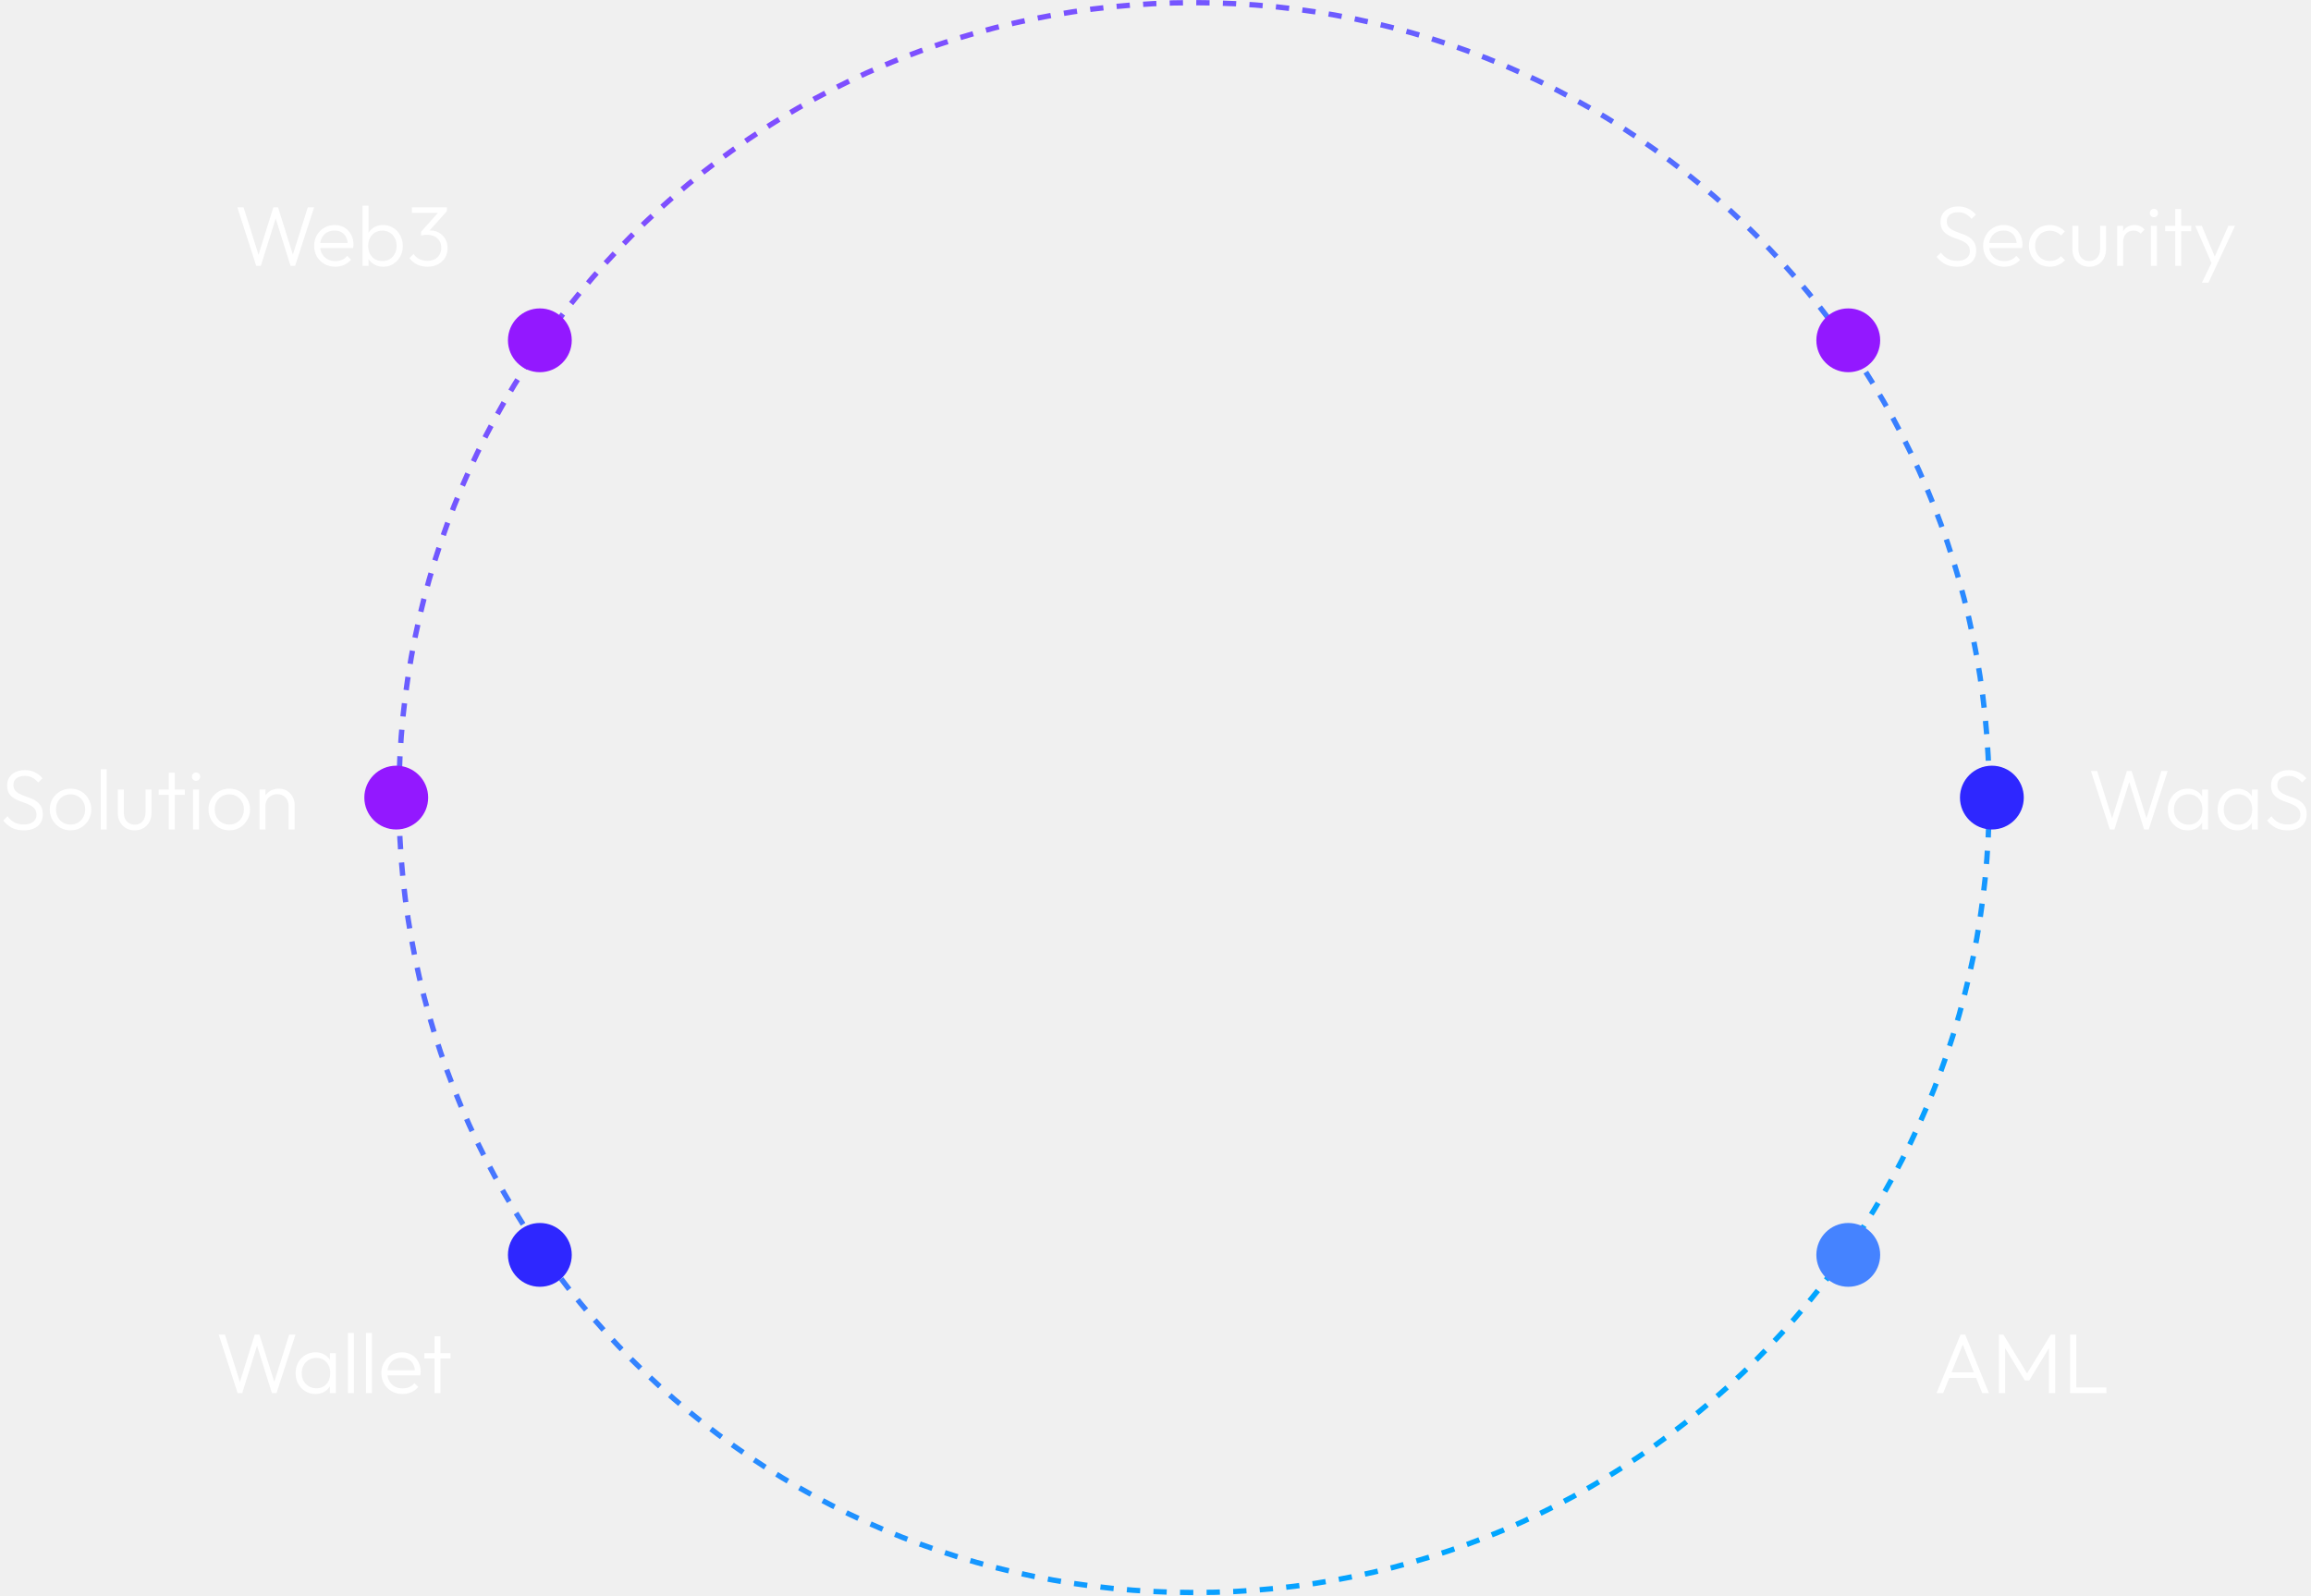
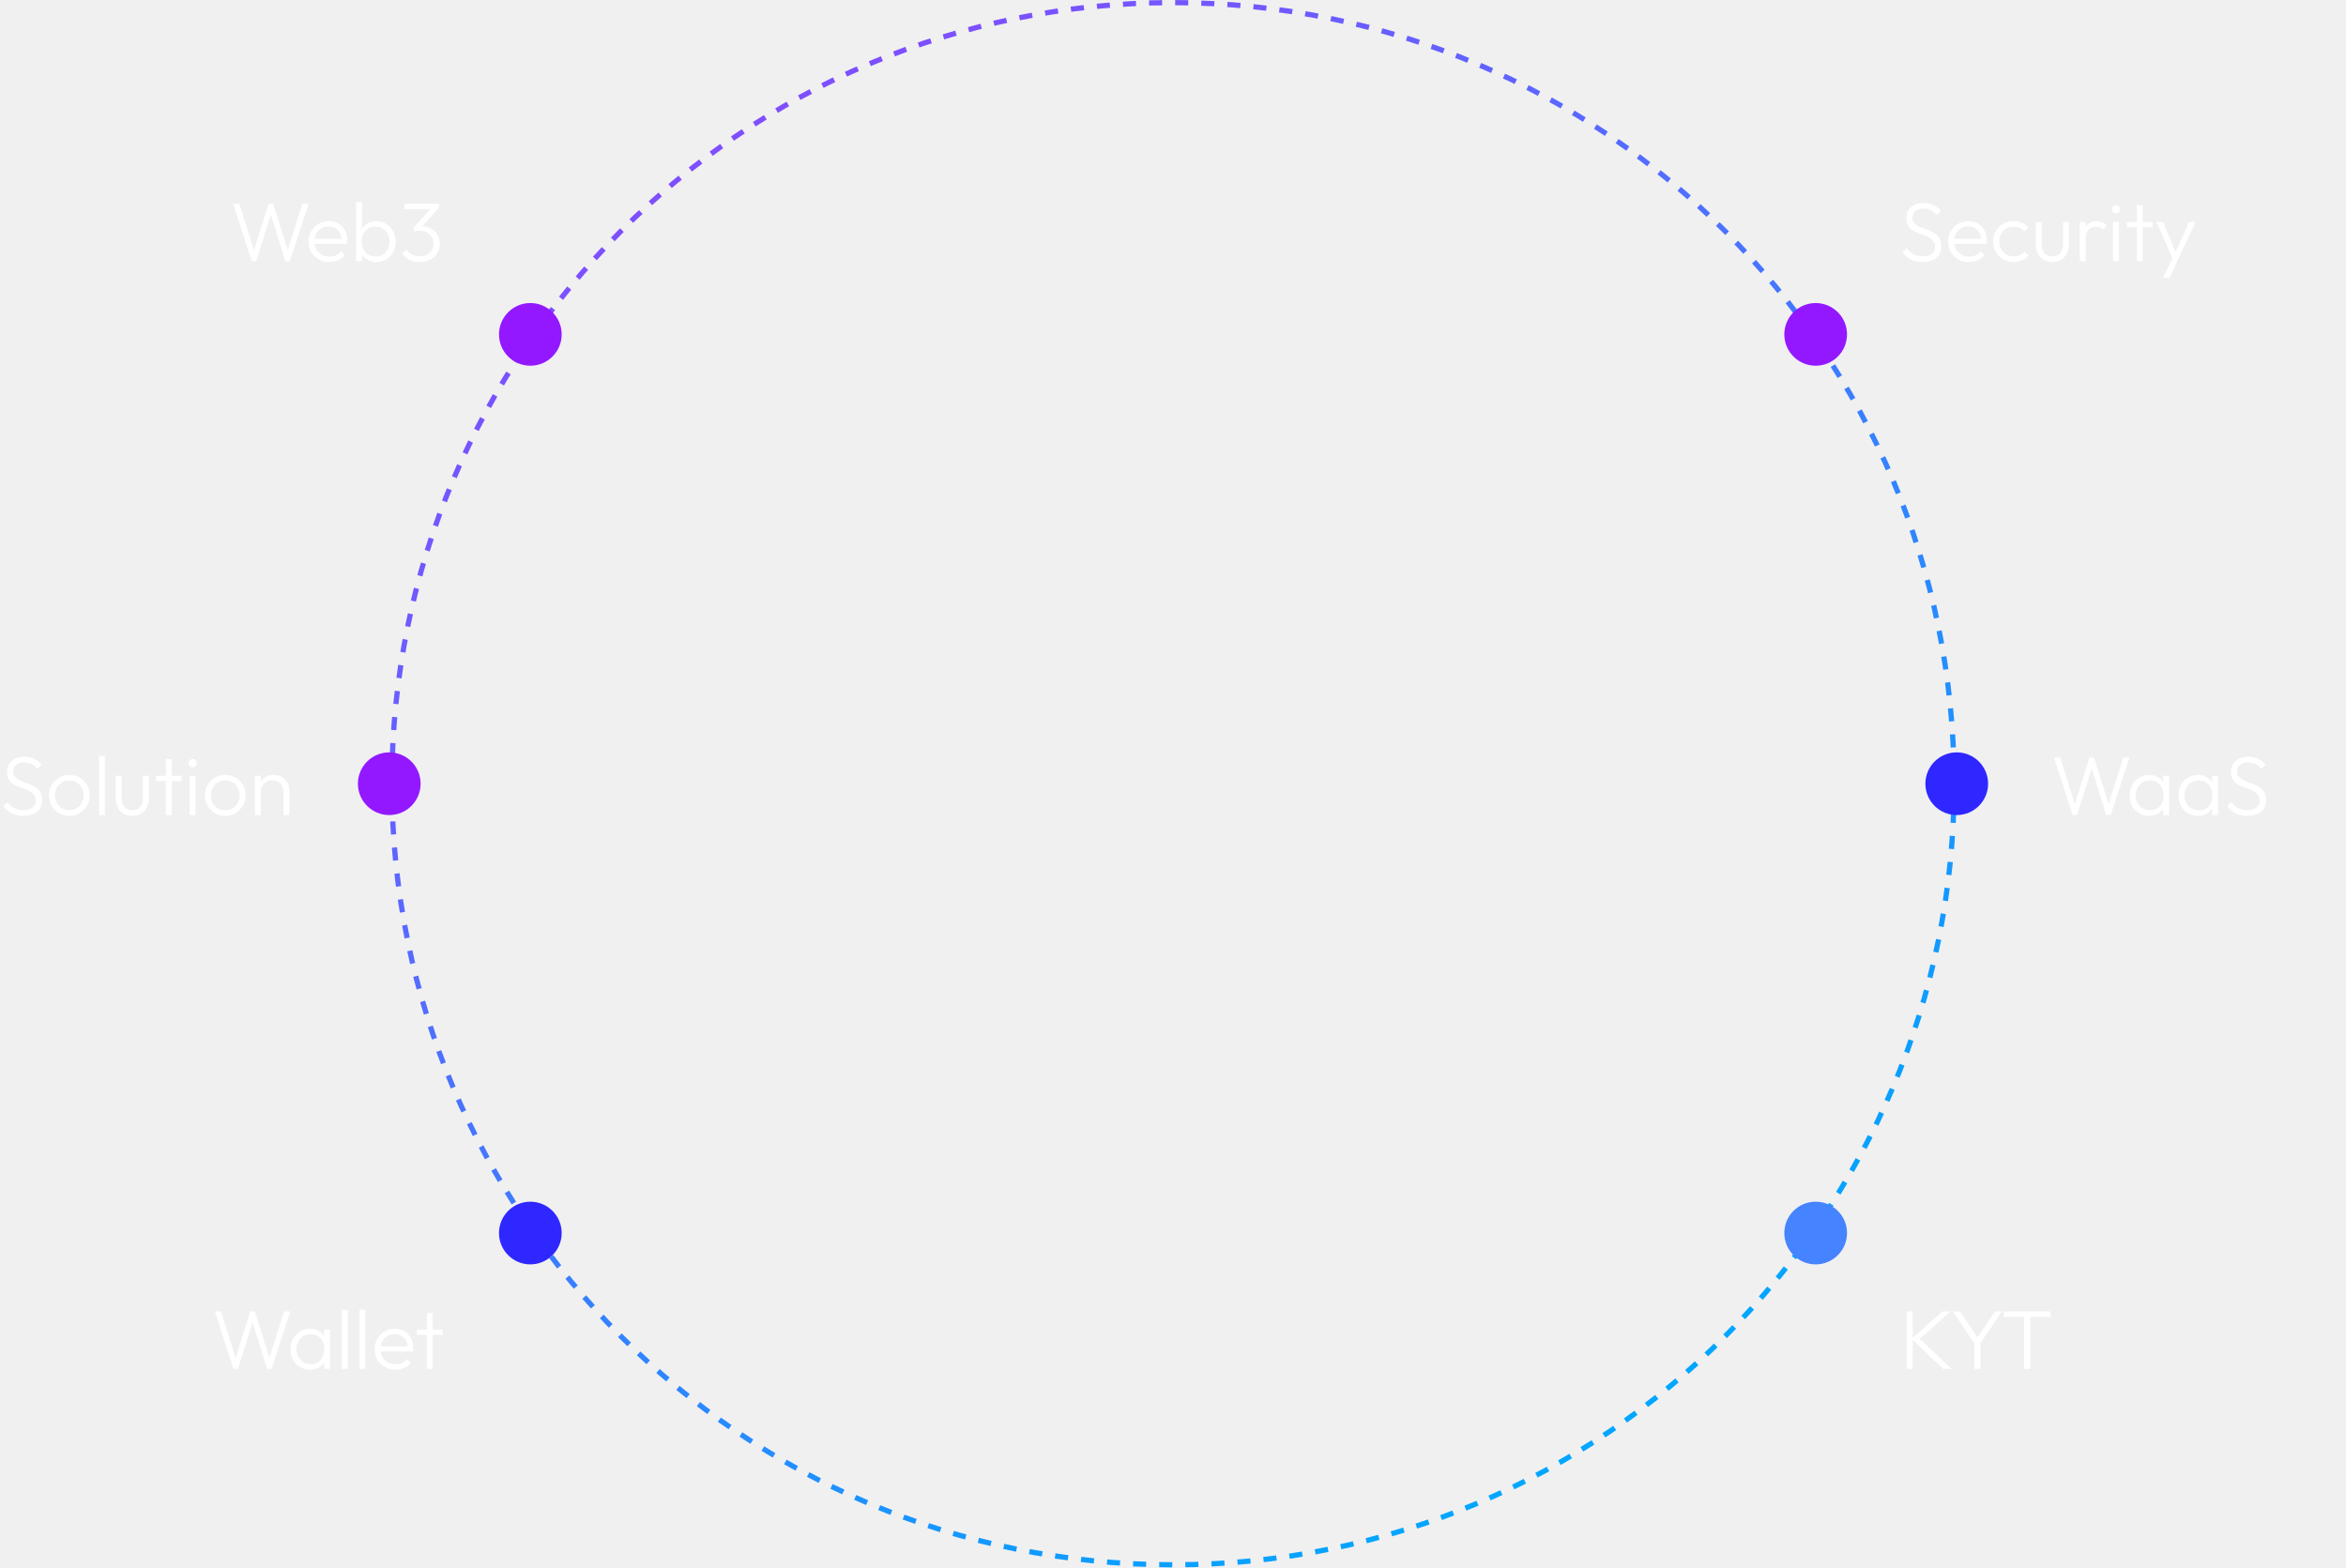
- <svg xmlns="http://www.w3.org/2000/svg" width="869" height="600" viewBox="0 0 869 600" fill="none">
+ <svg xmlns="http://www.w3.org/2000/svg" width="898" height="600" viewBox="0 0 898 600" fill="none">
  <path d="M96.352 100L89.248 77.984H91.584L97.568 96.928H96.864L102.784 77.984H104.544L110.496 96.928H109.76L115.744 77.984H118.112L110.976 100H109.248L103.328 81.088H104L98.08 100H96.352ZM126.06 100.32C124.545 100.32 123.19 99.979 121.996 99.296C120.801 98.613 119.852 97.675 119.148 96.48C118.465 95.285 118.124 93.941 118.124 92.448C118.124 90.976 118.465 89.653 119.148 88.48C119.83 87.285 120.758 86.347 121.932 85.664C123.105 84.981 124.417 84.64 125.868 84.64C127.233 84.64 128.438 84.949 129.484 85.568C130.55 86.187 131.382 87.051 131.98 88.16C132.598 89.248 132.908 90.507 132.908 91.936C132.908 92.107 132.897 92.309 132.876 92.544C132.854 92.757 132.812 93.013 132.748 93.312H119.724V91.392H131.532L130.732 92.096C130.753 90.987 130.561 90.037 130.156 89.248C129.772 88.437 129.206 87.819 128.46 87.392C127.734 86.944 126.849 86.72 125.804 86.72C124.716 86.72 123.766 86.955 122.956 87.424C122.145 87.893 121.505 88.555 121.036 89.408C120.588 90.24 120.364 91.232 120.364 92.384C120.364 93.536 120.598 94.549 121.068 95.424C121.558 96.299 122.23 96.981 123.084 97.472C123.958 97.963 124.961 98.208 126.092 98.208C127.009 98.208 127.852 98.048 128.62 97.728C129.388 97.387 130.038 96.885 130.572 96.224L132.012 97.696C131.308 98.528 130.433 99.179 129.388 99.648C128.364 100.096 127.254 100.32 126.06 100.32ZM144.111 100.32C142.959 100.32 141.924 100.085 141.007 99.616C140.089 99.147 139.332 98.507 138.735 97.696C138.159 96.864 137.807 95.904 137.679 94.816V90.112C137.807 89.003 138.169 88.043 138.766 87.232C139.364 86.4 140.121 85.76 141.039 85.312C141.977 84.864 143.001 84.64 144.111 84.64C145.497 84.64 146.745 84.992 147.855 85.696C148.964 86.379 149.839 87.317 150.479 88.512C151.14 89.685 151.471 91.019 151.471 92.512C151.471 93.984 151.151 95.307 150.51 96.48C149.871 97.653 148.985 98.592 147.855 99.296C146.745 99.979 145.497 100.32 144.111 100.32ZM136.335 100V77.344H138.575V88.64L138.127 92.256L138.575 95.968V100H136.335ZM143.727 98.176C144.793 98.176 145.732 97.941 146.543 97.472C147.353 96.981 147.983 96.309 148.431 95.456C148.9 94.581 149.135 93.589 149.135 92.48C149.135 91.349 148.9 90.357 148.431 89.504C147.983 88.651 147.353 87.979 146.543 87.488C145.732 86.997 144.804 86.752 143.759 86.752C142.713 86.752 141.785 86.997 140.975 87.488C140.185 87.979 139.567 88.651 139.119 89.504C138.671 90.357 138.447 91.349 138.447 92.48C138.447 93.589 138.671 94.581 139.119 95.456C139.567 96.309 140.185 96.981 140.975 97.472C141.764 97.941 142.681 98.176 143.727 98.176ZM160.717 100.32C159.309 100.32 158.019 100.043 156.845 99.488C155.693 98.933 154.723 98.133 153.933 97.088L155.501 95.52C156.035 96.331 156.76 96.971 157.677 97.44C158.595 97.888 159.597 98.112 160.685 98.112C161.752 98.112 162.669 97.909 163.437 97.504C164.227 97.099 164.835 96.533 165.261 95.808C165.709 95.061 165.933 94.197 165.933 93.216C165.933 92.213 165.709 91.349 165.261 90.624C164.835 89.899 164.216 89.333 163.405 88.928C162.616 88.523 161.667 88.32 160.557 88.32C160.195 88.32 159.821 88.341 159.437 88.384C159.075 88.427 158.712 88.501 158.349 88.608L159.245 87.296C159.608 87.104 160.003 86.955 160.429 86.848C160.856 86.741 161.325 86.688 161.837 86.688C163.053 86.688 164.152 86.976 165.133 87.552C166.115 88.107 166.883 88.885 167.437 89.888C168.013 90.869 168.301 92.011 168.301 93.312C168.301 94.699 167.981 95.915 167.341 96.96C166.701 98.005 165.805 98.827 164.653 99.424C163.523 100.021 162.211 100.32 160.717 100.32ZM158.349 88.608V87.168L165.325 79.328L168.045 79.424L160.941 87.36L158.349 88.608ZM154.893 80.064V77.984H168.045V79.424L166.029 80.064H154.893Z" fill="white" />
  <path d="M89.352 524L82.248 501.984H84.584L90.568 520.928H89.864L95.784 501.984H97.544L103.496 520.928H102.76L108.744 501.984H111.112L103.976 524H102.248L96.328 505.088H97L91.08 524H89.352ZM118.644 524.32C117.214 524.32 115.934 523.979 114.804 523.296C113.673 522.592 112.777 521.653 112.116 520.48C111.476 519.307 111.156 517.984 111.156 516.512C111.156 515.019 111.476 513.685 112.116 512.512C112.777 511.317 113.673 510.379 114.804 509.696C115.934 508.992 117.204 508.64 118.612 508.64C119.764 508.64 120.788 508.875 121.684 509.344C122.601 509.792 123.337 510.432 123.892 511.264C124.468 512.075 124.82 513.024 124.948 514.112V518.816C124.82 519.904 124.468 520.864 123.892 521.696C123.337 522.528 122.601 523.179 121.684 523.648C120.788 524.096 119.774 524.32 118.644 524.32ZM118.996 522.176C120.553 522.176 121.801 521.653 122.74 520.608C123.7 519.563 124.18 518.187 124.18 516.48C124.18 515.349 123.956 514.357 123.508 513.504C123.081 512.629 122.473 511.957 121.684 511.488C120.916 510.997 120.009 510.752 118.964 510.752C117.897 510.752 116.948 510.997 116.116 511.488C115.305 511.979 114.654 512.661 114.164 513.536C113.694 514.389 113.46 515.371 113.46 516.48C113.46 517.589 113.694 518.571 114.164 519.424C114.654 520.277 115.316 520.949 116.148 521.44C116.98 521.931 117.929 522.176 118.996 522.176ZM124.052 524V519.968L124.5 516.256L124.052 512.64V508.96H126.292V524H124.052ZM130.835 524V501.344H133.075V524H130.835ZM137.616 524V501.344H139.856V524H137.616ZM151.341 524.32C149.826 524.32 148.472 523.979 147.277 523.296C146.082 522.613 145.133 521.675 144.429 520.48C143.746 519.285 143.405 517.941 143.405 516.448C143.405 514.976 143.746 513.653 144.429 512.48C145.112 511.285 146.04 510.347 147.213 509.664C148.386 508.981 149.698 508.64 151.149 508.64C152.514 508.64 153.72 508.949 154.765 509.568C155.832 510.187 156.664 511.051 157.261 512.16C157.88 513.248 158.189 514.507 158.189 515.936C158.189 516.107 158.178 516.309 158.157 516.544C158.136 516.757 158.093 517.013 158.029 517.312H145.005V515.392H156.813L156.013 516.096C156.034 514.987 155.842 514.037 155.437 513.248C155.053 512.437 154.488 511.819 153.741 511.392C153.016 510.944 152.13 510.72 151.085 510.72C149.997 510.72 149.048 510.955 148.237 511.424C147.426 511.893 146.786 512.555 146.317 513.408C145.869 514.24 145.645 515.232 145.645 516.384C145.645 517.536 145.88 518.549 146.349 519.424C146.84 520.299 147.512 520.981 148.365 521.472C149.24 521.963 150.242 522.208 151.373 522.208C152.29 522.208 153.133 522.048 153.901 521.728C154.669 521.387 155.32 520.885 155.853 520.224L157.293 521.696C156.589 522.528 155.714 523.179 154.669 523.648C153.645 524.096 152.536 524.32 151.341 524.32ZM163.389 524V502.624H165.629V524H163.389ZM159.581 510.976V508.96H169.405V510.976H159.581Z" fill="white" />
  <path d="M8.896 312.32C7.189 312.32 5.717 312 4.48 311.36C3.243 310.699 2.155 309.781 1.216 308.608L2.848 307.008C3.595 308.053 4.459 308.832 5.44 309.344C6.443 309.856 7.627 310.112 8.992 310.112C10.4 310.112 11.541 309.792 12.416 309.152C13.291 308.512 13.728 307.627 13.728 306.496C13.728 305.621 13.525 304.907 13.12 304.352C12.715 303.776 12.181 303.317 11.52 302.976C10.88 302.613 10.165 302.293 9.376 302.016C8.587 301.739 7.797 301.451 7.008 301.152C6.24 300.832 5.525 300.437 4.864 299.968C4.203 299.499 3.669 298.901 3.264 298.176C2.88 297.451 2.688 296.523 2.688 295.392C2.688 294.197 2.976 293.173 3.552 292.32C4.128 291.467 4.917 290.816 5.92 290.368C6.923 289.899 8.064 289.664 9.344 289.664C10.773 289.664 12.043 289.941 13.152 290.496C14.283 291.051 15.221 291.797 15.968 292.736L14.368 294.336C13.685 293.525 12.939 292.907 12.128 292.48C11.317 292.053 10.368 291.84 9.28 291.84C8 291.84 6.976 292.139 6.208 292.736C5.44 293.333 5.056 294.165 5.056 295.232C5.056 296.064 5.248 296.736 5.632 297.248C6.037 297.76 6.571 298.187 7.232 298.528C7.893 298.869 8.608 299.179 9.376 299.456C10.165 299.712 10.955 300 11.744 300.32C12.533 300.64 13.248 301.045 13.888 301.536C14.549 302.027 15.083 302.656 15.488 303.424C15.893 304.171 16.096 305.131 16.096 306.304C16.096 308.203 15.445 309.685 14.144 310.752C12.864 311.797 11.115 312.32 8.896 312.32ZM26.526 312.32C25.075 312.32 23.752 311.968 22.558 311.264C21.384 310.56 20.445 309.611 19.741 308.416C19.059 307.221 18.718 305.888 18.718 304.416C18.718 302.965 19.059 301.653 19.741 300.48C20.445 299.307 21.384 298.379 22.558 297.696C23.752 296.992 25.075 296.64 26.526 296.64C27.997 296.64 29.32 296.981 30.494 297.664C31.667 298.347 32.595 299.285 33.278 300.48C33.981 301.653 34.334 302.965 34.334 304.416C34.334 305.909 33.981 307.253 33.278 308.448C32.595 309.621 31.667 310.56 30.494 311.264C29.32 311.968 27.997 312.32 26.526 312.32ZM26.526 310.144C27.592 310.144 28.531 309.899 29.341 309.408C30.174 308.917 30.824 308.235 31.294 307.36C31.784 306.485 32.029 305.504 32.029 304.416C32.029 303.328 31.784 302.368 31.294 301.536C30.824 300.683 30.174 300.011 29.341 299.52C28.531 299.029 27.592 298.784 26.526 298.784C25.48 298.784 24.541 299.029 23.709 299.52C22.878 300.011 22.227 300.683 21.758 301.536C21.288 302.368 21.053 303.328 21.053 304.416C21.053 305.525 21.288 306.517 21.758 307.392C22.227 308.245 22.878 308.917 23.709 309.408C24.541 309.899 25.48 310.144 26.526 310.144ZM37.897 312V289.344H40.137V312H37.897ZM50.63 312.32C49.414 312.32 48.326 312.043 47.366 311.488C46.406 310.912 45.649 310.133 45.094 309.152C44.561 308.171 44.294 307.019 44.294 305.696V296.96H46.566V305.6C46.566 306.517 46.726 307.317 47.046 308C47.388 308.683 47.868 309.216 48.486 309.6C49.105 309.984 49.82 310.176 50.63 310.176C51.889 310.176 52.881 309.76 53.606 308.928C54.353 308.096 54.726 306.987 54.726 305.6V296.96H56.966V305.696C56.966 306.997 56.7 308.149 56.166 309.152C55.633 310.155 54.886 310.933 53.926 311.488C52.966 312.043 51.868 312.32 50.63 312.32ZM63.483 312V290.624H65.723V312H63.483ZM59.675 298.976V296.96H69.499V298.976H59.675ZM72.585 312V296.96H74.856V312H72.585ZM73.704 293.696C73.278 293.696 72.915 293.547 72.617 293.248C72.318 292.928 72.168 292.555 72.168 292.128C72.168 291.68 72.318 291.307 72.617 291.008C72.915 290.709 73.278 290.56 73.704 290.56C74.174 290.56 74.547 290.709 74.825 291.008C75.123 291.307 75.272 291.68 75.272 292.128C75.272 292.555 75.123 292.928 74.825 293.248C74.547 293.547 74.174 293.696 73.704 293.696ZM86.213 312.32C84.762 312.32 83.44 311.968 82.245 311.264C81.072 310.56 80.133 309.611 79.429 308.416C78.746 307.221 78.405 305.888 78.405 304.416C78.405 302.965 78.746 301.653 79.429 300.48C80.133 299.307 81.072 298.379 82.245 297.696C83.44 296.992 84.762 296.64 86.213 296.64C87.685 296.64 89.008 296.981 90.181 297.664C91.354 298.347 92.282 299.285 92.965 300.48C93.669 301.653 94.021 302.965 94.021 304.416C94.021 305.909 93.669 307.253 92.965 308.448C92.282 309.621 91.354 310.56 90.181 311.264C89.008 311.968 87.685 312.32 86.213 312.32ZM86.213 310.144C87.28 310.144 88.218 309.899 89.029 309.408C89.861 308.917 90.512 308.235 90.981 307.36C91.472 306.485 91.717 305.504 91.717 304.416C91.717 303.328 91.472 302.368 90.981 301.536C90.512 300.683 89.861 300.011 89.029 299.52C88.218 299.029 87.28 298.784 86.213 298.784C85.168 298.784 84.229 299.029 83.397 299.52C82.565 300.011 81.914 300.683 81.445 301.536C80.976 302.368 80.741 303.328 80.741 304.416C80.741 305.525 80.976 306.517 81.445 307.392C81.914 308.245 82.565 308.917 83.397 309.408C84.229 309.899 85.168 310.144 86.213 310.144ZM108.529 312V303.168C108.529 301.845 108.134 300.779 107.345 299.968C106.577 299.136 105.553 298.72 104.273 298.72C103.398 298.72 102.63 298.912 101.969 299.296C101.307 299.68 100.785 300.203 100.401 300.864C100.017 301.525 99.825 302.283 99.825 303.136L98.8 302.56C98.8 301.429 99.067 300.416 99.6 299.52C100.134 298.624 100.849 297.92 101.745 297.408C102.662 296.896 103.707 296.64 104.881 296.64C106.033 296.64 107.057 296.917 107.953 297.472C108.849 298.027 109.542 298.773 110.033 299.712C110.545 300.651 110.801 301.675 110.801 302.784V312H108.529ZM97.585 312V296.96H99.825V312H97.585Z" fill="white" />
  <path d="M735.896 100.32C734.189 100.32 732.717 100 731.48 99.36C730.243 98.699 729.155 97.781 728.216 96.608L729.848 95.008C730.595 96.053 731.459 96.832 732.44 97.344C733.443 97.856 734.627 98.112 735.992 98.112C737.4 98.112 738.541 97.792 739.416 97.152C740.291 96.512 740.728 95.627 740.728 94.496C740.728 93.621 740.525 92.907 740.12 92.352C739.715 91.776 739.181 91.317 738.52 90.976C737.88 90.613 737.165 90.293 736.376 90.016C735.587 89.739 734.797 89.451 734.008 89.152C733.24 88.832 732.525 88.437 731.864 87.968C731.203 87.499 730.669 86.901 730.264 86.176C729.88 85.451 729.688 84.523 729.688 83.392C729.688 82.197 729.976 81.173 730.552 80.32C731.128 79.467 731.917 78.816 732.92 78.368C733.923 77.899 735.064 77.664 736.344 77.664C737.773 77.664 739.043 77.941 740.152 78.496C741.283 79.051 742.221 79.797 742.968 80.736L741.368 82.336C740.685 81.525 739.939 80.907 739.128 80.48C738.317 80.053 737.368 79.84 736.28 79.84C735 79.84 733.976 80.139 733.208 80.736C732.44 81.333 732.056 82.165 732.056 83.232C732.056 84.064 732.248 84.736 732.632 85.248C733.037 85.76 733.571 86.187 734.232 86.528C734.893 86.869 735.608 87.179 736.376 87.456C737.165 87.712 737.955 88 738.744 88.32C739.533 88.64 740.248 89.045 740.888 89.536C741.549 90.027 742.083 90.656 742.488 91.424C742.893 92.171 743.096 93.131 743.096 94.304C743.096 96.203 742.445 97.685 741.144 98.752C739.864 99.797 738.115 100.32 735.896 100.32ZM753.654 100.32C752.139 100.32 750.784 99.979 749.59 99.296C748.395 98.613 747.446 97.675 746.742 96.48C746.059 95.285 745.718 93.941 745.718 92.448C745.718 90.976 746.059 89.653 746.742 88.48C747.424 87.285 748.352 86.347 749.526 85.664C750.699 84.981 752.011 84.64 753.462 84.64C754.827 84.64 756.032 84.949 757.078 85.568C758.144 86.187 758.976 87.051 759.574 88.16C760.192 89.248 760.502 90.507 760.502 91.936C760.502 92.107 760.491 92.309 760.47 92.544C760.448 92.757 760.406 93.013 760.342 93.312H747.318V91.392H759.126L758.326 92.096C758.347 90.987 758.155 90.037 757.75 89.248C757.366 88.437 756.8 87.819 756.054 87.392C755.328 86.944 754.443 86.72 753.398 86.72C752.31 86.72 751.36 86.955 750.55 87.424C749.739 87.893 749.099 88.555 748.63 89.408C748.182 90.24 747.958 91.232 747.958 92.384C747.958 93.536 748.192 94.549 748.661 95.424C749.152 96.299 749.824 96.981 750.678 97.472C751.552 97.963 752.555 98.208 753.686 98.208C754.603 98.208 755.446 98.048 756.214 97.728C756.982 97.387 757.632 96.885 758.166 96.224L759.606 97.696C758.902 98.528 758.027 99.179 756.982 99.648C755.958 100.096 754.848 100.32 753.654 100.32ZM770.776 100.32C769.304 100.32 767.971 99.979 766.776 99.296C765.603 98.592 764.664 97.643 763.96 96.448C763.278 95.253 762.936 93.92 762.936 92.448C762.936 90.976 763.278 89.653 763.96 88.48C764.664 87.285 765.603 86.347 766.776 85.664C767.971 84.981 769.304 84.64 770.776 84.64C771.907 84.64 772.963 84.853 773.944 85.28C774.926 85.707 775.758 86.304 776.44 87.072L774.968 88.576C774.456 88 773.838 87.563 773.112 87.264C772.387 86.944 771.608 86.784 770.776 86.784C769.71 86.784 768.76 87.029 767.928 87.52C767.096 88.011 766.446 88.683 765.976 89.536C765.507 90.368 765.272 91.339 765.272 92.448C765.272 93.536 765.507 94.517 765.976 95.392C766.446 96.245 767.096 96.917 767.928 97.408C768.76 97.899 769.71 98.144 770.776 98.144C771.63 98.144 772.419 97.995 773.144 97.696C773.87 97.376 774.488 96.928 775 96.352L776.504 97.856C775.8 98.645 774.947 99.253 773.944 99.68C772.963 100.107 771.907 100.32 770.776 100.32ZM785.599 100.32C784.383 100.32 783.295 100.043 782.335 99.488C781.375 98.912 780.618 98.133 780.063 97.152C779.53 96.171 779.263 95.019 779.263 93.696V84.96H781.535V93.6C781.535 94.517 781.695 95.317 782.015 96C782.356 96.683 782.836 97.216 783.455 97.6C784.074 97.984 784.788 98.176 785.599 98.176C786.858 98.176 787.85 97.76 788.575 96.928C789.322 96.096 789.695 94.987 789.695 93.6V84.96H791.935V93.696C791.935 94.997 791.668 96.149 791.135 97.152C790.602 98.155 789.855 98.933 788.895 99.488C787.935 100.043 786.836 100.32 785.599 100.32ZM796.116 100V84.96H798.356V100H796.116ZM798.356 91.232L797.428 90.816C797.428 88.917 797.886 87.413 798.804 86.304C799.742 85.195 801.022 84.64 802.644 84.64C803.39 84.64 804.073 84.779 804.692 85.056C805.31 85.312 805.886 85.728 806.42 86.304L804.948 87.872C804.585 87.467 804.18 87.179 803.732 87.008C803.305 86.837 802.814 86.752 802.26 86.752C801.108 86.752 800.169 87.136 799.444 87.904C798.718 88.651 798.356 89.76 798.356 91.232ZM808.803 100V84.96H811.075V100H808.803ZM809.923 81.696C809.497 81.696 809.134 81.547 808.835 81.248C808.537 80.928 808.387 80.555 808.387 80.128C808.387 79.68 808.537 79.307 808.835 79.008C809.134 78.709 809.497 78.56 809.923 78.56C810.393 78.56 810.766 78.709 811.043 79.008C811.342 79.307 811.491 79.68 811.491 80.128C811.491 80.555 811.342 80.928 811.043 81.248C810.766 81.547 810.393 81.696 809.923 81.696ZM817.952 100V78.624H820.192V100H817.952ZM814.144 86.976V84.96H823.968V86.976H814.144ZM832.077 100.064L825.485 84.96H827.949L833.261 97.568H832.333L837.933 84.96H840.429L833.357 100.064H832.077ZM827.981 106.336L832.109 97.792L833.357 100.064L830.445 106.336H827.981Z" fill="white" />
-   <path d="M728.184 524L737.208 501.984H738.968L747.896 524H745.368L737.592 504.544H738.52L730.68 524H728.184ZM732.312 518.272V516.192H743.832V518.272H732.312ZM751.66 524V501.984H753.324L762.828 517.568H761.644L771.148 501.984H772.812V524H770.444V506.08L770.988 506.208L763.052 519.232H761.388L753.452 506.208L753.996 506.08V524H751.66ZM778.41 524V501.984H780.746V524H778.41ZM779.946 524V521.856H792.074V524H779.946Z" fill="white" />
+   <path d="M743.768 524L731.736 512.512L743.512 501.984H746.648L734.104 513.152V511.808L746.968 524H743.768ZM729.816 524V501.984H732.152V524H729.816ZM756.2 514.912L747.464 501.984H750.216L757.48 512.832H756.328L763.656 501.984H766.312L757.512 514.912H756.2ZM755.72 524V513.216H758.088V524H755.72ZM774.741 524V502.592H777.109V524H774.741ZM766.997 504.128V501.984H784.853V504.128H766.997Z" fill="white" />
  <path d="M793.352 312L786.248 289.984H788.584L794.568 308.928H793.864L799.784 289.984H801.544L807.496 308.928H806.76L812.744 289.984H815.112L807.976 312H806.248L800.328 293.088H801L795.08 312H793.352ZM822.644 312.32C821.214 312.32 819.934 311.979 818.804 311.296C817.673 310.592 816.777 309.653 816.116 308.48C815.476 307.307 815.156 305.984 815.156 304.512C815.156 303.019 815.476 301.685 816.116 300.512C816.777 299.317 817.673 298.379 818.804 297.696C819.934 296.992 821.204 296.64 822.612 296.64C823.764 296.64 824.788 296.875 825.684 297.344C826.601 297.792 827.337 298.432 827.892 299.264C828.468 300.075 828.82 301.024 828.948 302.112V306.816C828.82 307.904 828.468 308.864 827.892 309.696C827.337 310.528 826.601 311.179 825.684 311.648C824.788 312.096 823.774 312.32 822.644 312.32ZM822.996 310.176C824.553 310.176 825.801 309.653 826.74 308.608C827.7 307.563 828.18 306.187 828.18 304.48C828.18 303.349 827.956 302.357 827.508 301.504C827.081 300.629 826.473 299.957 825.684 299.488C824.916 298.997 824.009 298.752 822.964 298.752C821.897 298.752 820.948 298.997 820.116 299.488C819.305 299.979 818.654 300.661 818.164 301.536C817.694 302.389 817.46 303.371 817.46 304.48C817.46 305.589 817.694 306.571 818.164 307.424C818.654 308.277 819.316 308.949 820.148 309.44C820.98 309.931 821.929 310.176 822.996 310.176ZM828.052 312V307.968L828.5 304.256L828.052 300.64V296.96H830.292V312H828.052ZM841.363 312.32C839.933 312.32 838.653 311.979 837.523 311.296C836.392 310.592 835.496 309.653 834.835 308.48C834.195 307.307 833.875 305.984 833.875 304.512C833.875 303.019 834.195 301.685 834.835 300.512C835.496 299.317 836.392 298.379 837.523 297.696C838.653 296.992 839.923 296.64 841.331 296.64C842.483 296.64 843.507 296.875 844.403 297.344C845.32 297.792 846.056 298.432 846.611 299.264C847.187 300.075 847.539 301.024 847.667 302.112V306.816C847.539 307.904 847.187 308.864 846.611 309.696C846.056 310.528 845.32 311.179 844.403 311.648C843.507 312.096 842.493 312.32 841.363 312.32ZM841.715 310.176C843.272 310.176 844.52 309.653 845.459 308.608C846.419 307.563 846.899 306.187 846.899 304.48C846.899 303.349 846.675 302.357 846.227 301.504C845.8 300.629 845.192 299.957 844.403 299.488C843.635 298.997 842.728 298.752 841.683 298.752C840.616 298.752 839.667 298.997 838.835 299.488C838.024 299.979 837.373 300.661 836.883 301.536C836.413 302.389 836.179 303.371 836.179 304.48C836.179 305.589 836.413 306.571 836.883 307.424C837.373 308.277 838.035 308.949 838.867 309.44C839.699 309.931 840.648 310.176 841.715 310.176ZM846.771 312V307.968L847.219 304.256L846.771 300.64V296.96H849.01V312H846.771ZM860.177 312.32C858.471 312.32 856.999 312 855.761 311.36C854.524 310.699 853.436 309.781 852.497 308.608L854.129 307.008C854.876 308.053 855.74 308.832 856.721 309.344C857.724 309.856 858.908 310.112 860.273 310.112C861.681 310.112 862.823 309.792 863.697 309.152C864.572 308.512 865.009 307.627 865.009 306.496C865.009 305.621 864.807 304.907 864.401 304.352C863.996 303.776 863.463 303.317 862.801 302.976C862.161 302.613 861.447 302.293 860.657 302.016C859.868 301.739 859.079 301.451 858.289 301.152C857.521 300.832 856.807 300.437 856.145 299.968C855.484 299.499 854.951 298.901 854.545 298.176C854.161 297.451 853.969 296.523 853.969 295.392C853.969 294.197 854.257 293.173 854.833 292.32C855.409 291.467 856.199 290.816 857.201 290.368C858.204 289.899 859.345 289.664 860.625 289.664C862.055 289.664 863.324 289.941 864.433 290.496C865.564 291.051 866.503 291.797 867.249 292.736L865.649 294.336C864.967 293.525 864.22 292.907 863.409 292.48C862.599 292.053 861.649 291.84 860.561 291.84C859.281 291.84 858.257 292.139 857.489 292.736C856.721 293.333 856.337 294.165 856.337 295.232C856.337 296.064 856.529 296.736 856.913 297.248C857.319 297.76 857.852 298.187 858.513 298.528C859.175 298.869 859.889 299.179 860.657 299.456C861.447 299.712 862.236 300 863.025 300.32C863.815 300.64 864.529 301.045 865.169 301.536C865.831 302.027 866.364 302.656 866.769 303.424C867.175 304.171 867.377 305.131 867.377 306.304C867.377 308.203 866.727 309.685 865.425 310.752C864.145 311.797 862.396 312.32 860.177 312.32Z" fill="white" />
  <circle cx="449" cy="300" r="299" stroke="url(#paint0_linear_1172_3213)" stroke-width="2" stroke-dasharray="5 5" />
  <circle cx="203" cy="128" r="12" fill="#9318FF" />
  <circle cx="203" cy="472" r="12" fill="#2E27FF" />
  <circle cx="149" cy="300" r="12" fill="#9318FF" />
  <circle cx="695" cy="128" r="12" fill="#9318FF" />
  <circle cx="695" cy="472" r="12" fill="#4583FF" />
  <circle cx="749" cy="300" r="12" fill="#2E27FF" />
  <defs>
    <linearGradient id="paint0_linear_1172_3213" x1="289.403" y1="45.996" x2="621.361" y2="538.121" gradientUnits="userSpaceOnUse">
      <stop stop-color="#7F4EFF" />
      <stop offset="1" stop-color="#00A6FF" />
    </linearGradient>
  </defs>
</svg>
